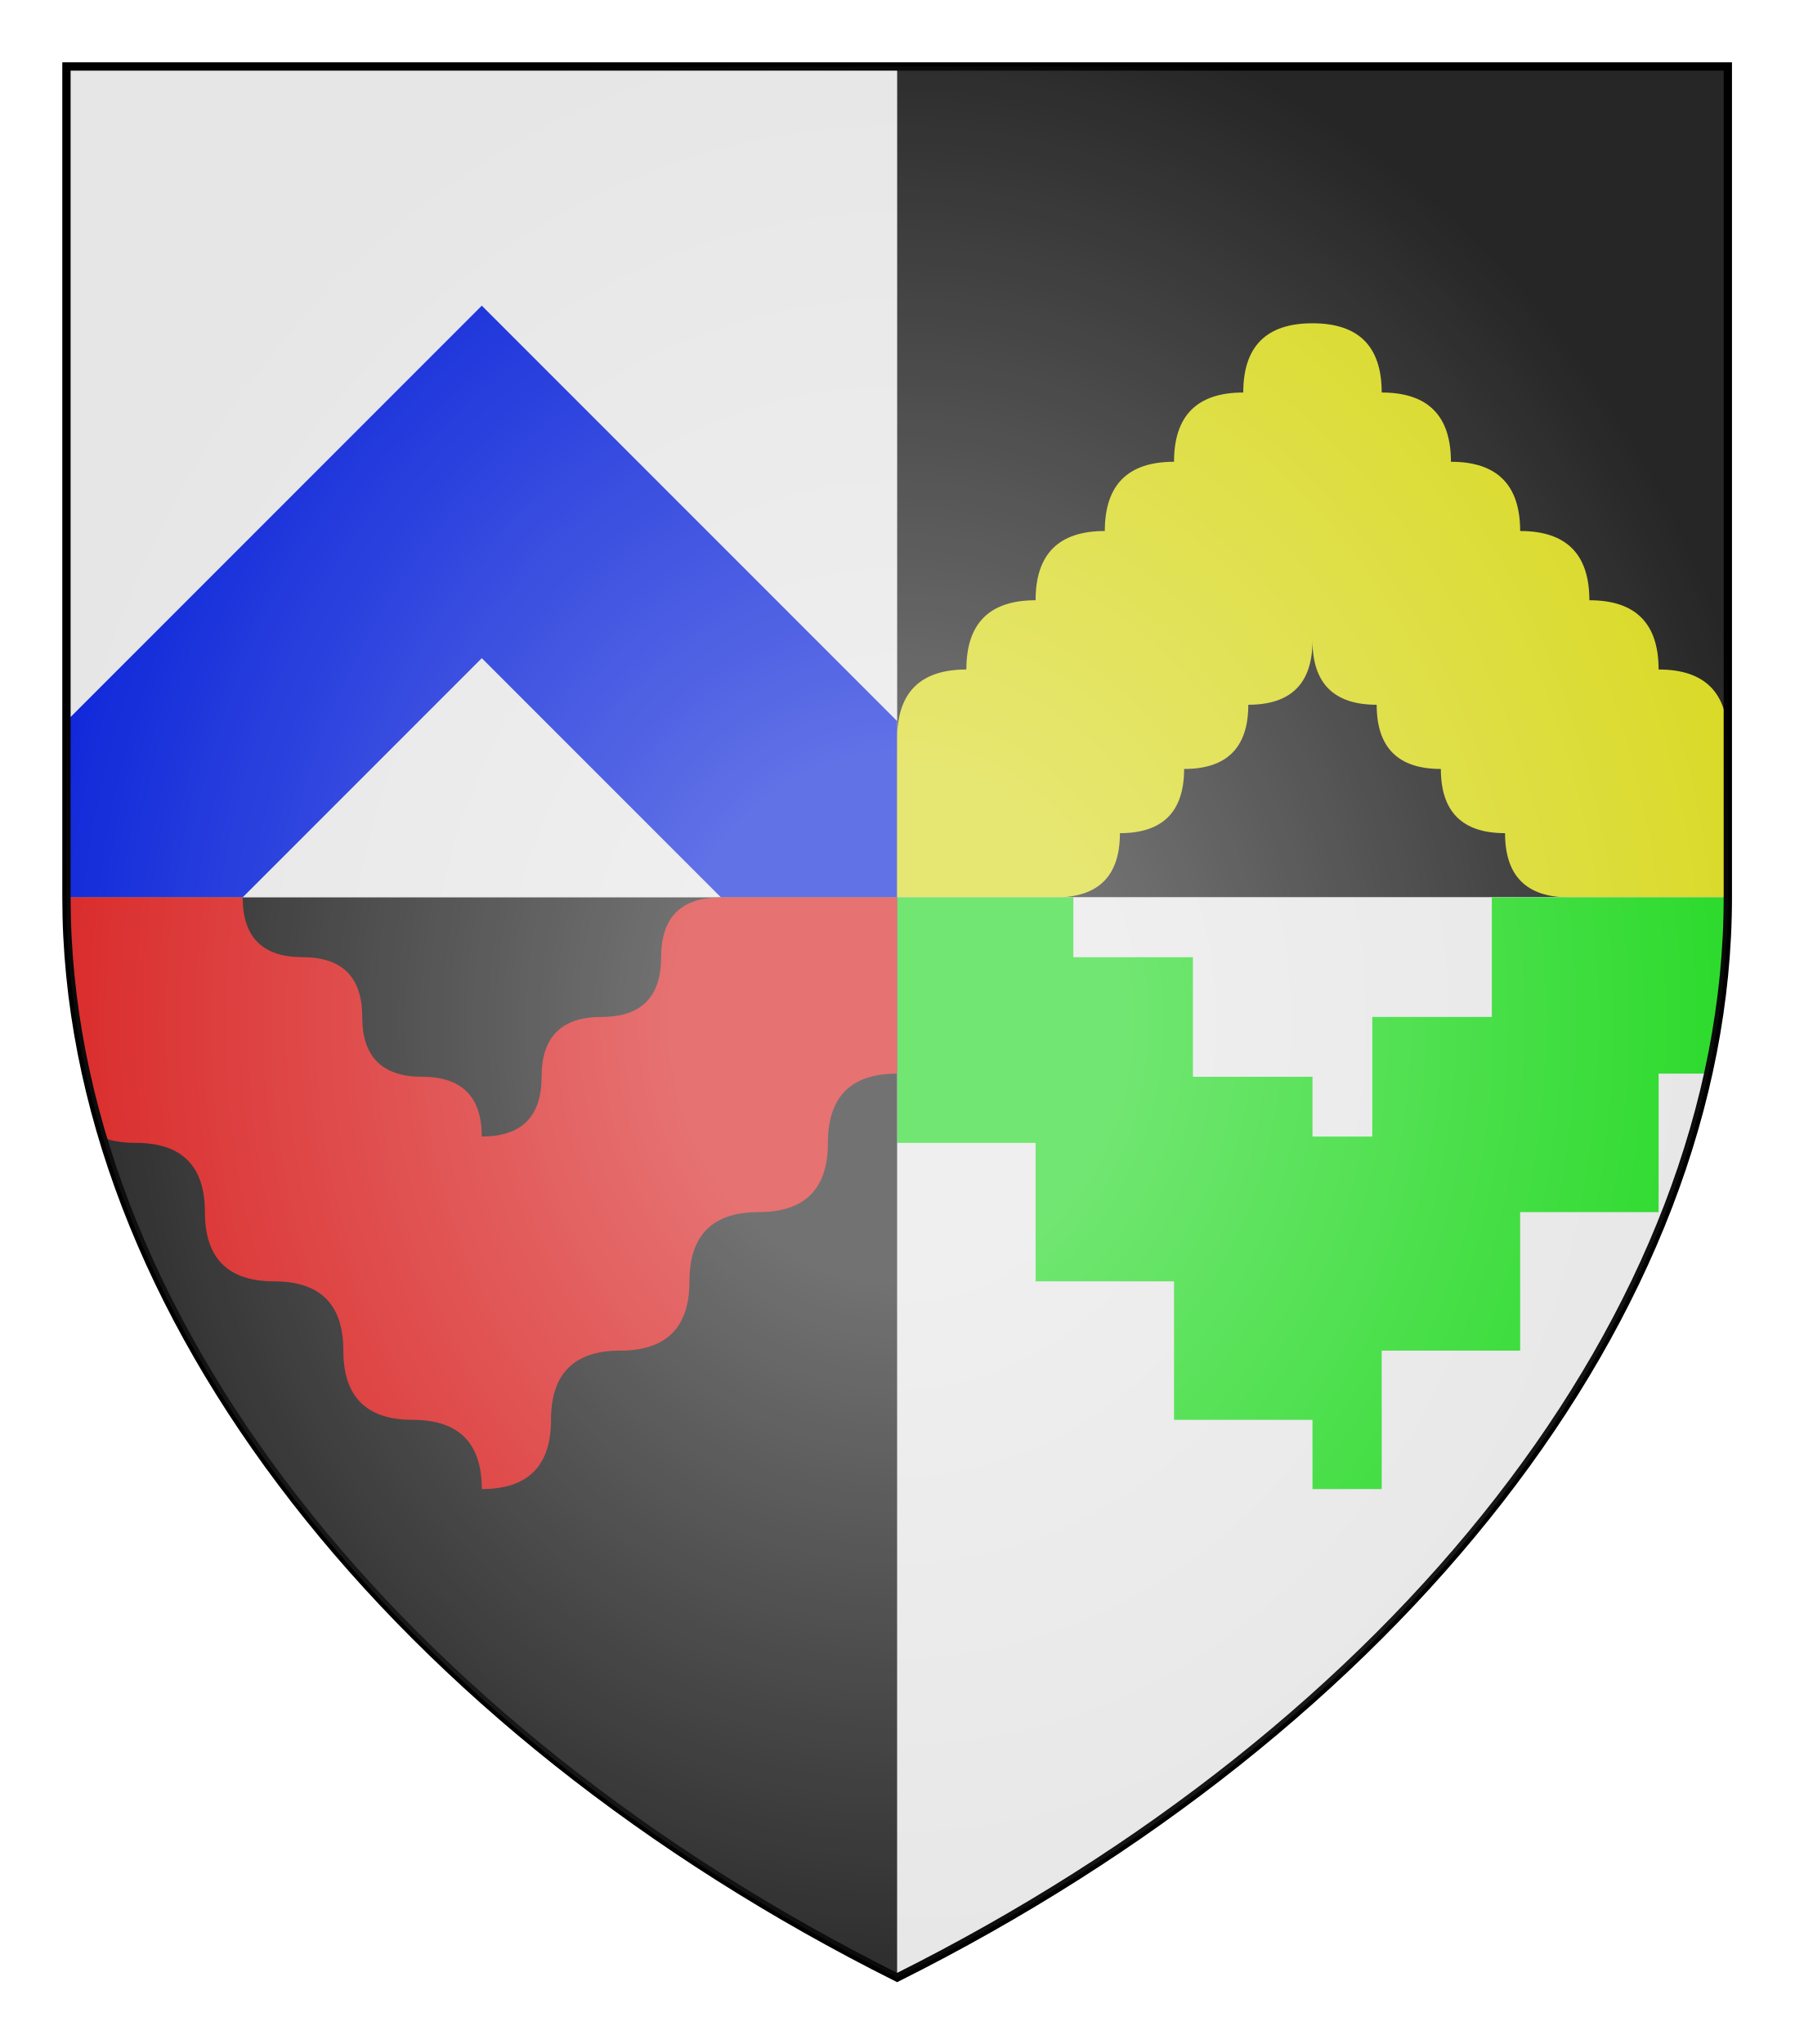
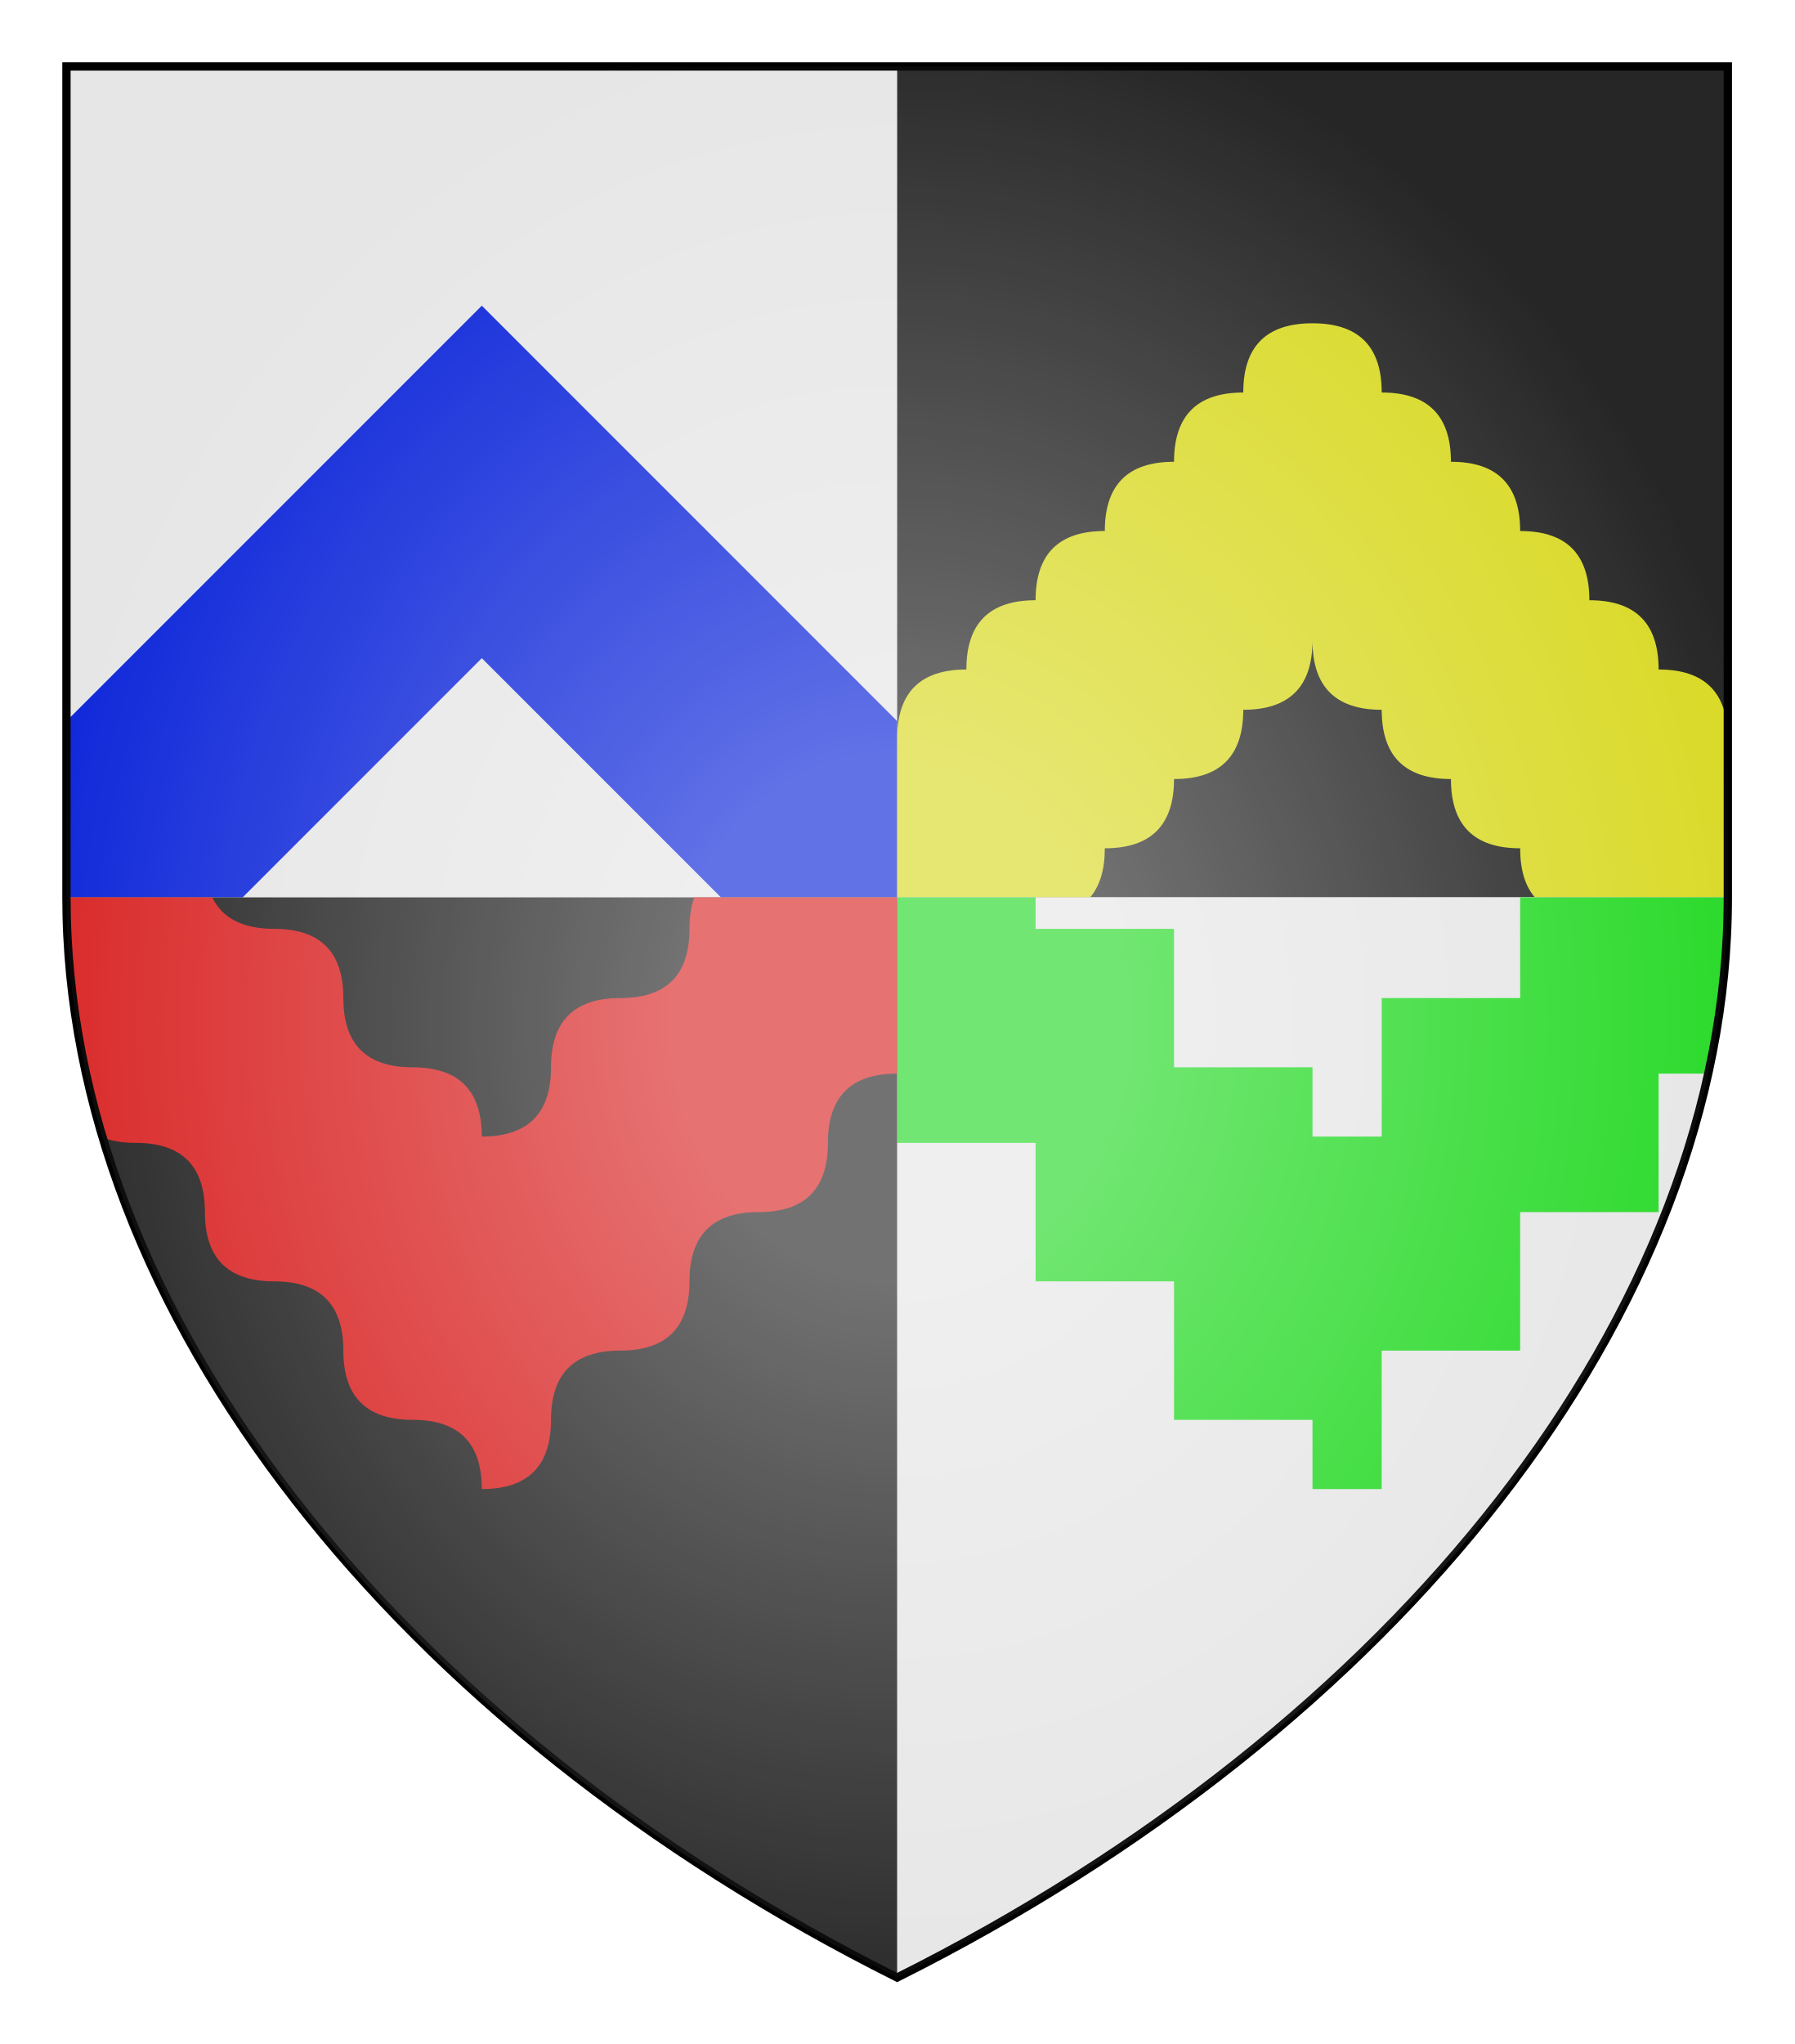
<svg xmlns="http://www.w3.org/2000/svg" height="246.0" width="216.0">
  <defs>
    <clipPath id="contour">
      <path d="M 8.0,8.0 L 208.0,8.0 L 208.0,108.0 C 208.0,158.0 168.0,208.0 108.0,238.0 C 48.0,208.0 8.0,158.0 8.0,108.0 L 8.0,8.0 Z" />
    </clipPath>
    <radialGradient id="lighting">
      <stop offset="25%" stop-color="white" stop-opacity="35%" />
      <stop offset="100%" stop-color="white" stop-opacity="0%" />
    </radialGradient>
  </defs>
  <g transform="translate(8.0,8.0)">
    <path d="M 0.0,0.0 L 0.0,100.0 L 100.0,100.0 L 100.0,0.0 L 0.0,0.0 Z" style="fill: rgb(230, 230, 230); stroke-width: 1px; stroke: none;" />
    <path d="M 50.0,28.787 L 0.0,78.787 L 0.0,100.0 L 21.213,100.0 L 50.0,71.213 L 78.787,100.0 L 100.0,100.0 L 100.0,78.787 L 50.0,28.787 L 50.0,28.787 Z" style="fill: rgb(13, 38, 217); stroke-width: 1px; stroke: none;" />
    <path d="M 100.0,0.0 L 100.0,100.0 L 200.0,100.0 L 200.0,0.0 L 100.0,0.0 Z" style="fill: rgb(38, 38, 38); stroke-width: 1px; stroke: none;" />
-     <path d="M 150.0,30.908 Q 141.667,30.908 141.667,39.241 Q 133.333,39.241 133.333,47.575 Q 125.0,47.575 125.0,55.908 Q 116.667,55.908 116.667,64.241 Q 108.333,64.241 108.333,72.575 L 108.333,72.575 Q 100.0,72.575 100.0,80.908 L 100.0,100.0 L 119.092,100.0 Q 126.819,100.0 126.819,92.273 Q 134.546,92.273 134.546,84.546 Q 142.273,84.546 142.273,76.819 Q 150.0,76.819 150.0,69.092 Q 150.0,76.819 157.727,76.819 Q 157.727,84.546 165.454,84.546 Q 165.454,92.273 173.181,92.273 L 173.181,92.273 Q 173.181,100.0 180.908,100.0 L 200.0,100.0 L 200.0,80.908 Q 200.0,72.575 191.667,72.575 Q 191.667,64.241 183.333,64.241 Q 183.333,55.908 175.0,55.908 Q 175.0,47.575 166.667,47.575 Q 166.667,39.241 158.333,39.241 Q 158.333,30.908 150.0,30.908 L 150.0,30.908 Z" style="fill: rgb(217, 217, 38); stroke-width: 1px; stroke: none;" />
+     <path d="M 150.0,30.908 Q 141.667,30.908 141.667,39.241 Q 133.333,39.241 133.333,47.575 Q 125.0,47.575 125.0,55.908 Q 116.667,55.908 116.667,64.241 Q 108.333,64.241 108.333,72.575 L 108.333,72.575 Q 100.0,72.575 100.0,80.908 L 100.0,100.0 L 123.233,100.0 Q 125.0,97.93 125.0,94.092 Q 133.333,94.092 133.333,85.759 Q 141.667,85.759 141.667,77.425 L 141.667,77.425 Q 150.0,77.425 150.0,69.092 Q 150.0,77.425 158.333,77.425 Q 158.333,85.759 166.667,85.759 Q 166.667,94.092 175.0,94.092 Q 175.0,97.93 176.767,100.0 L 200.0,100.0 L 200.0,80.908 Q 200.0,72.575 191.667,72.575 Q 191.667,64.241 183.333,64.241 Q 183.333,55.908 175.0,55.908 Q 175.0,47.575 166.667,47.575 Q 166.667,39.241 158.333,39.241 Q 158.333,30.908 150.0,30.908 L 150.0,30.908 Z" style="fill: rgb(217, 217, 38); stroke-width: 1px; stroke: none;" />
    <path d="M 100.0,100.0 L 100.0,230.0 C 160.0,200.0 200.0,150.0 200.0,100.0 L 100.0,100.0 Z" style="fill: rgb(230, 230, 230); stroke-width: 1px; stroke: none;" />
-     <path d="M 100.0,100.0 L 100.0,129.547 L 108.333,129.547 L 116.667,129.547 L 116.667,137.88 L 116.667,146.213 L 125.0,146.213 L 133.333,146.213 L 133.333,154.547 L 133.333,162.88 L 150.0,162.88 L 150.0,171.213 L 158.333,171.213 L 158.333,162.88 L 158.333,154.547 L 175.0,154.547 L 175.0,146.213 L 175.0,137.88 L 191.667,137.88 L 191.667,129.547 L 191.667,121.213 L 197.644,121.213 C 199.196,114.18 200.0,107.09 200.0,100.0 L 178.787,100.0 L 171.59,100.0 L 171.59,107.197 L 171.59,114.393 L 164.393,114.393 L 157.197,114.393 L 157.197,121.59 L 157.197,128.787 L 150.0,128.787 L 150.0,121.59 L 142.803,121.59 L 135.607,121.59 L 135.607,114.393 L 135.607,107.197 L 128.41,107.197 L 121.213,107.197 L 121.213,100.0 L 100.0,100.0 Z" style="fill: rgb(38, 217, 38); stroke-width: 1px; stroke: none;" />
+     <path d="M 100.0,100.0 L 100.0,129.547 L 108.333,129.547 L 116.667,129.547 L 116.667,137.88 L 116.667,146.213 L 125.0,146.213 L 133.333,146.213 L 133.333,154.547 L 133.333,162.88 L 150.0,162.88 L 150.0,171.213 L 158.333,171.213 L 158.333,162.88 L 158.333,154.547 L 175.0,154.547 L 175.0,146.213 L 175.0,137.88 L 191.667,137.88 L 191.667,129.547 L 191.667,121.213 L 197.644,121.213 C 199.196,114.18 200.0,107.09 200.0,100.0 L 175.0,100.0 L 175.0,103.787 L 175.0,112.12 L 166.667,112.12 L 158.333,112.12 L 158.333,120.453 L 158.333,128.787 L 150.0,128.787 L 150.0,120.453 L 141.667,120.453 L 133.333,120.453 L 133.333,112.12 L 133.333,103.787 L 125.0,103.787 L 116.667,103.787 L 116.667,100.0 L 100.0,100.0 Z" style="fill: rgb(38, 217, 38); stroke-width: 1px; stroke: none;" />
    <path d="M 0.0,100.0 C 0.0,150.0 40.0,200.0 100.0,230.0 L 100.0,100.0 L 0.0,100.0 Z" style="fill: rgb(38, 38, 38); stroke-width: 1px; stroke: none;" />
-     <path d="M 0.0,100.0 C 0.0,109.684 1.501,119.368 4.356,128.907 L 4.356,128.907 Q 6.025,129.547 8.333,129.547 Q 16.667,129.547 16.667,137.88 Q 16.667,146.213 25.0,146.213 Q 33.333,146.213 33.333,154.547 Q 33.333,162.88 41.667,162.88 Q 50.0,162.88 50.0,171.213 Q 58.333,171.213 58.333,162.88 Q 58.333,154.547 66.667,154.547 Q 75.0,154.547 75.0,146.213 Q 75.0,137.88 83.333,137.88 Q 91.667,137.88 91.667,129.547 Q 91.667,121.213 100.0,121.213 L 100.0,100.0 L 78.787,100.0 Q 71.59,100.0 71.59,107.197 Q 71.59,114.393 64.393,114.393 Q 57.197,114.393 57.197,121.59 Q 57.197,128.787 50.0,128.787 Q 50.0,121.59 42.803,121.59 L 42.803,121.59 Q 35.607,121.59 35.607,114.393 Q 35.607,107.197 28.41,107.197 L 28.41,107.197 Q 21.213,107.197 21.213,100.0 L 0.0,100.0 Z" style="fill: rgb(217, 38, 38); stroke-width: 1px; stroke: none;" />
+     <path d="M 0.0,100.0 C 0.0,109.684 1.501,119.368 4.356,128.907 L 4.356,128.907 Q 6.025,129.547 8.333,129.547 Q 16.667,129.547 16.667,137.88 Q 16.667,146.213 25.0,146.213 Q 33.333,146.213 33.333,154.547 Q 33.333,162.88 41.667,162.88 Q 50.0,162.88 50.0,171.213 Q 58.333,171.213 58.333,162.88 Q 58.333,154.547 66.667,154.547 Q 75.0,154.547 75.0,146.213 Q 75.0,137.88 83.333,137.88 Q 91.667,137.88 91.667,129.547 Q 91.667,121.213 100.0,121.213 L 100.0,100.0 L 75.569,100.0 Q 75.0,101.609 75.0,103.787 Q 75.0,112.12 66.667,112.12 L 66.667,112.12 Q 58.333,112.12 58.333,120.453 Q 58.333,128.787 50.0,128.787 Q 50.0,120.453 41.667,120.453 L 41.667,120.453 Q 33.333,120.453 33.333,112.12 Q 33.333,103.787 25.0,103.787 L 25.0,103.787 Q 19.382,103.787 17.552,100.0 L 0.0,100.0 Z" style="fill: rgb(217, 38, 38); stroke-width: 1px; stroke: none;" />
    <path d="M 0.0,0.0 L 200.0,0.0 L 200.0,100.0 C 200.0,150.0 160.0,200.0 100.0,230.0 C 40.0,200.0 0.0,150.0 0.0,100.0 L 0.0,0.0 Z" style="fill: none; stroke-width: 1px; stroke: rgb(0, 0, 0);" />
  </g>
  <rect clip-path="url(#contour)" fill="url(#lighting)" height="246.0" width="216.0" x="0.0" y="0.0" />
</svg>
